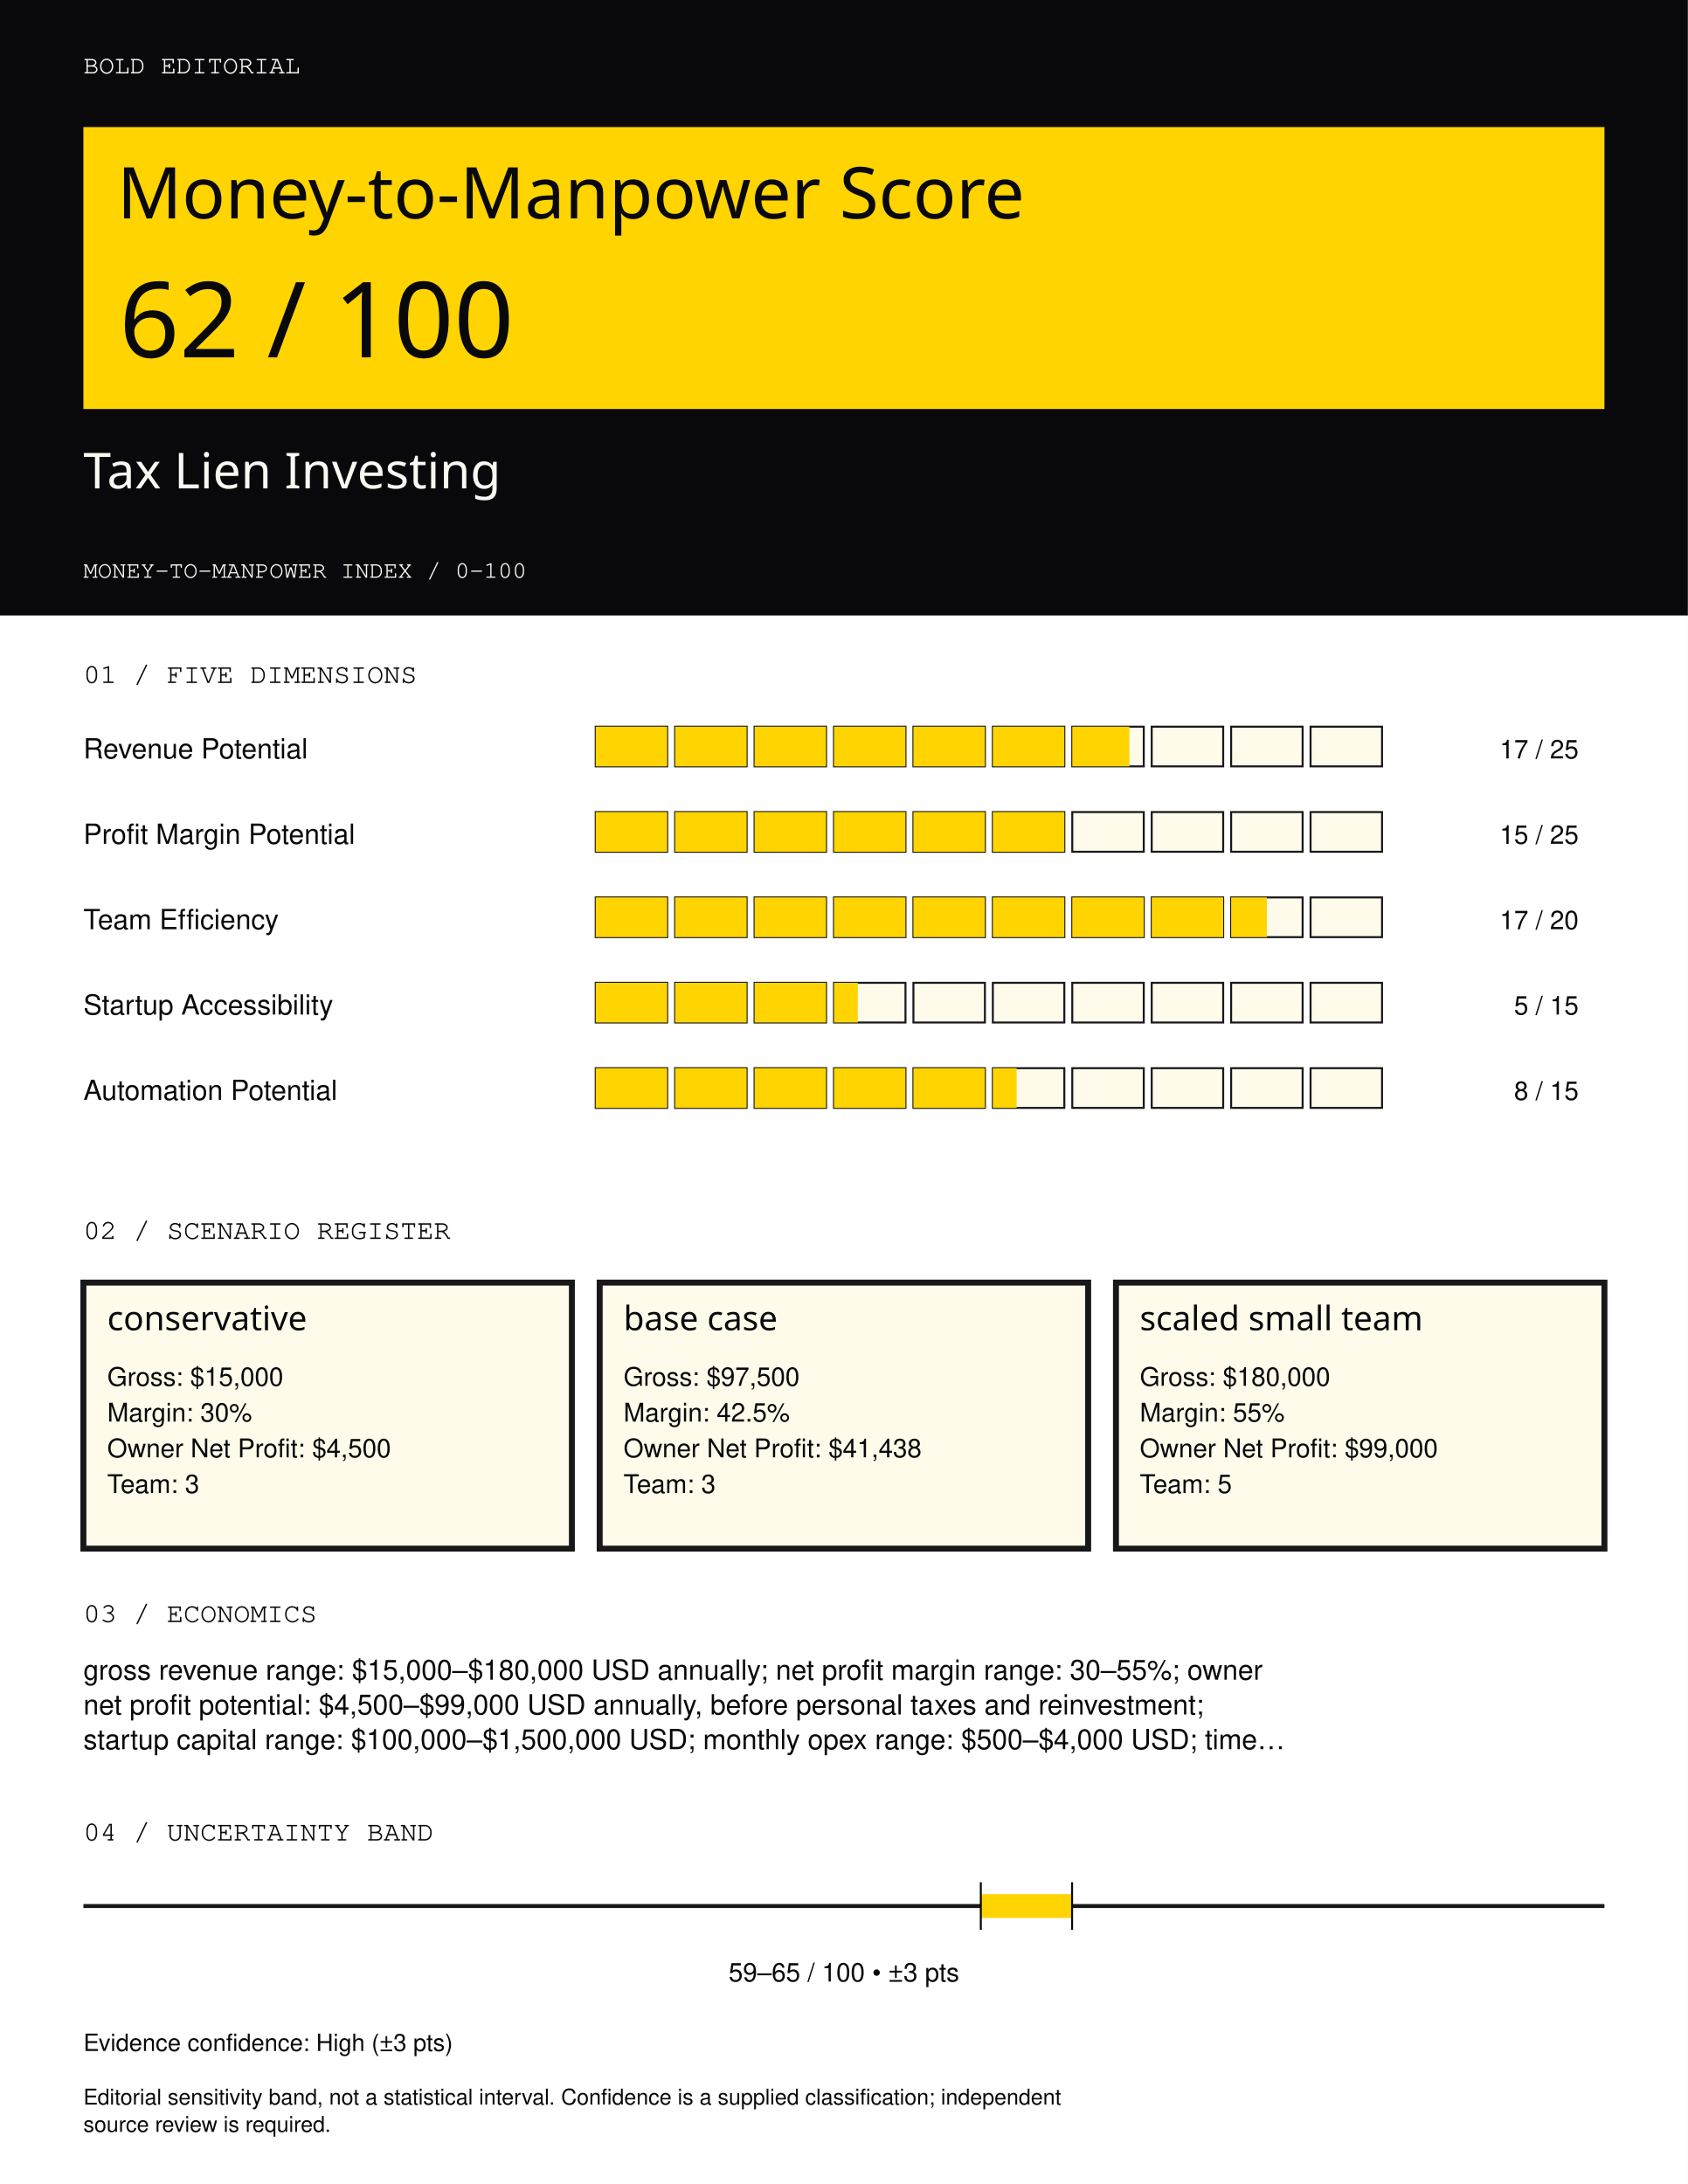
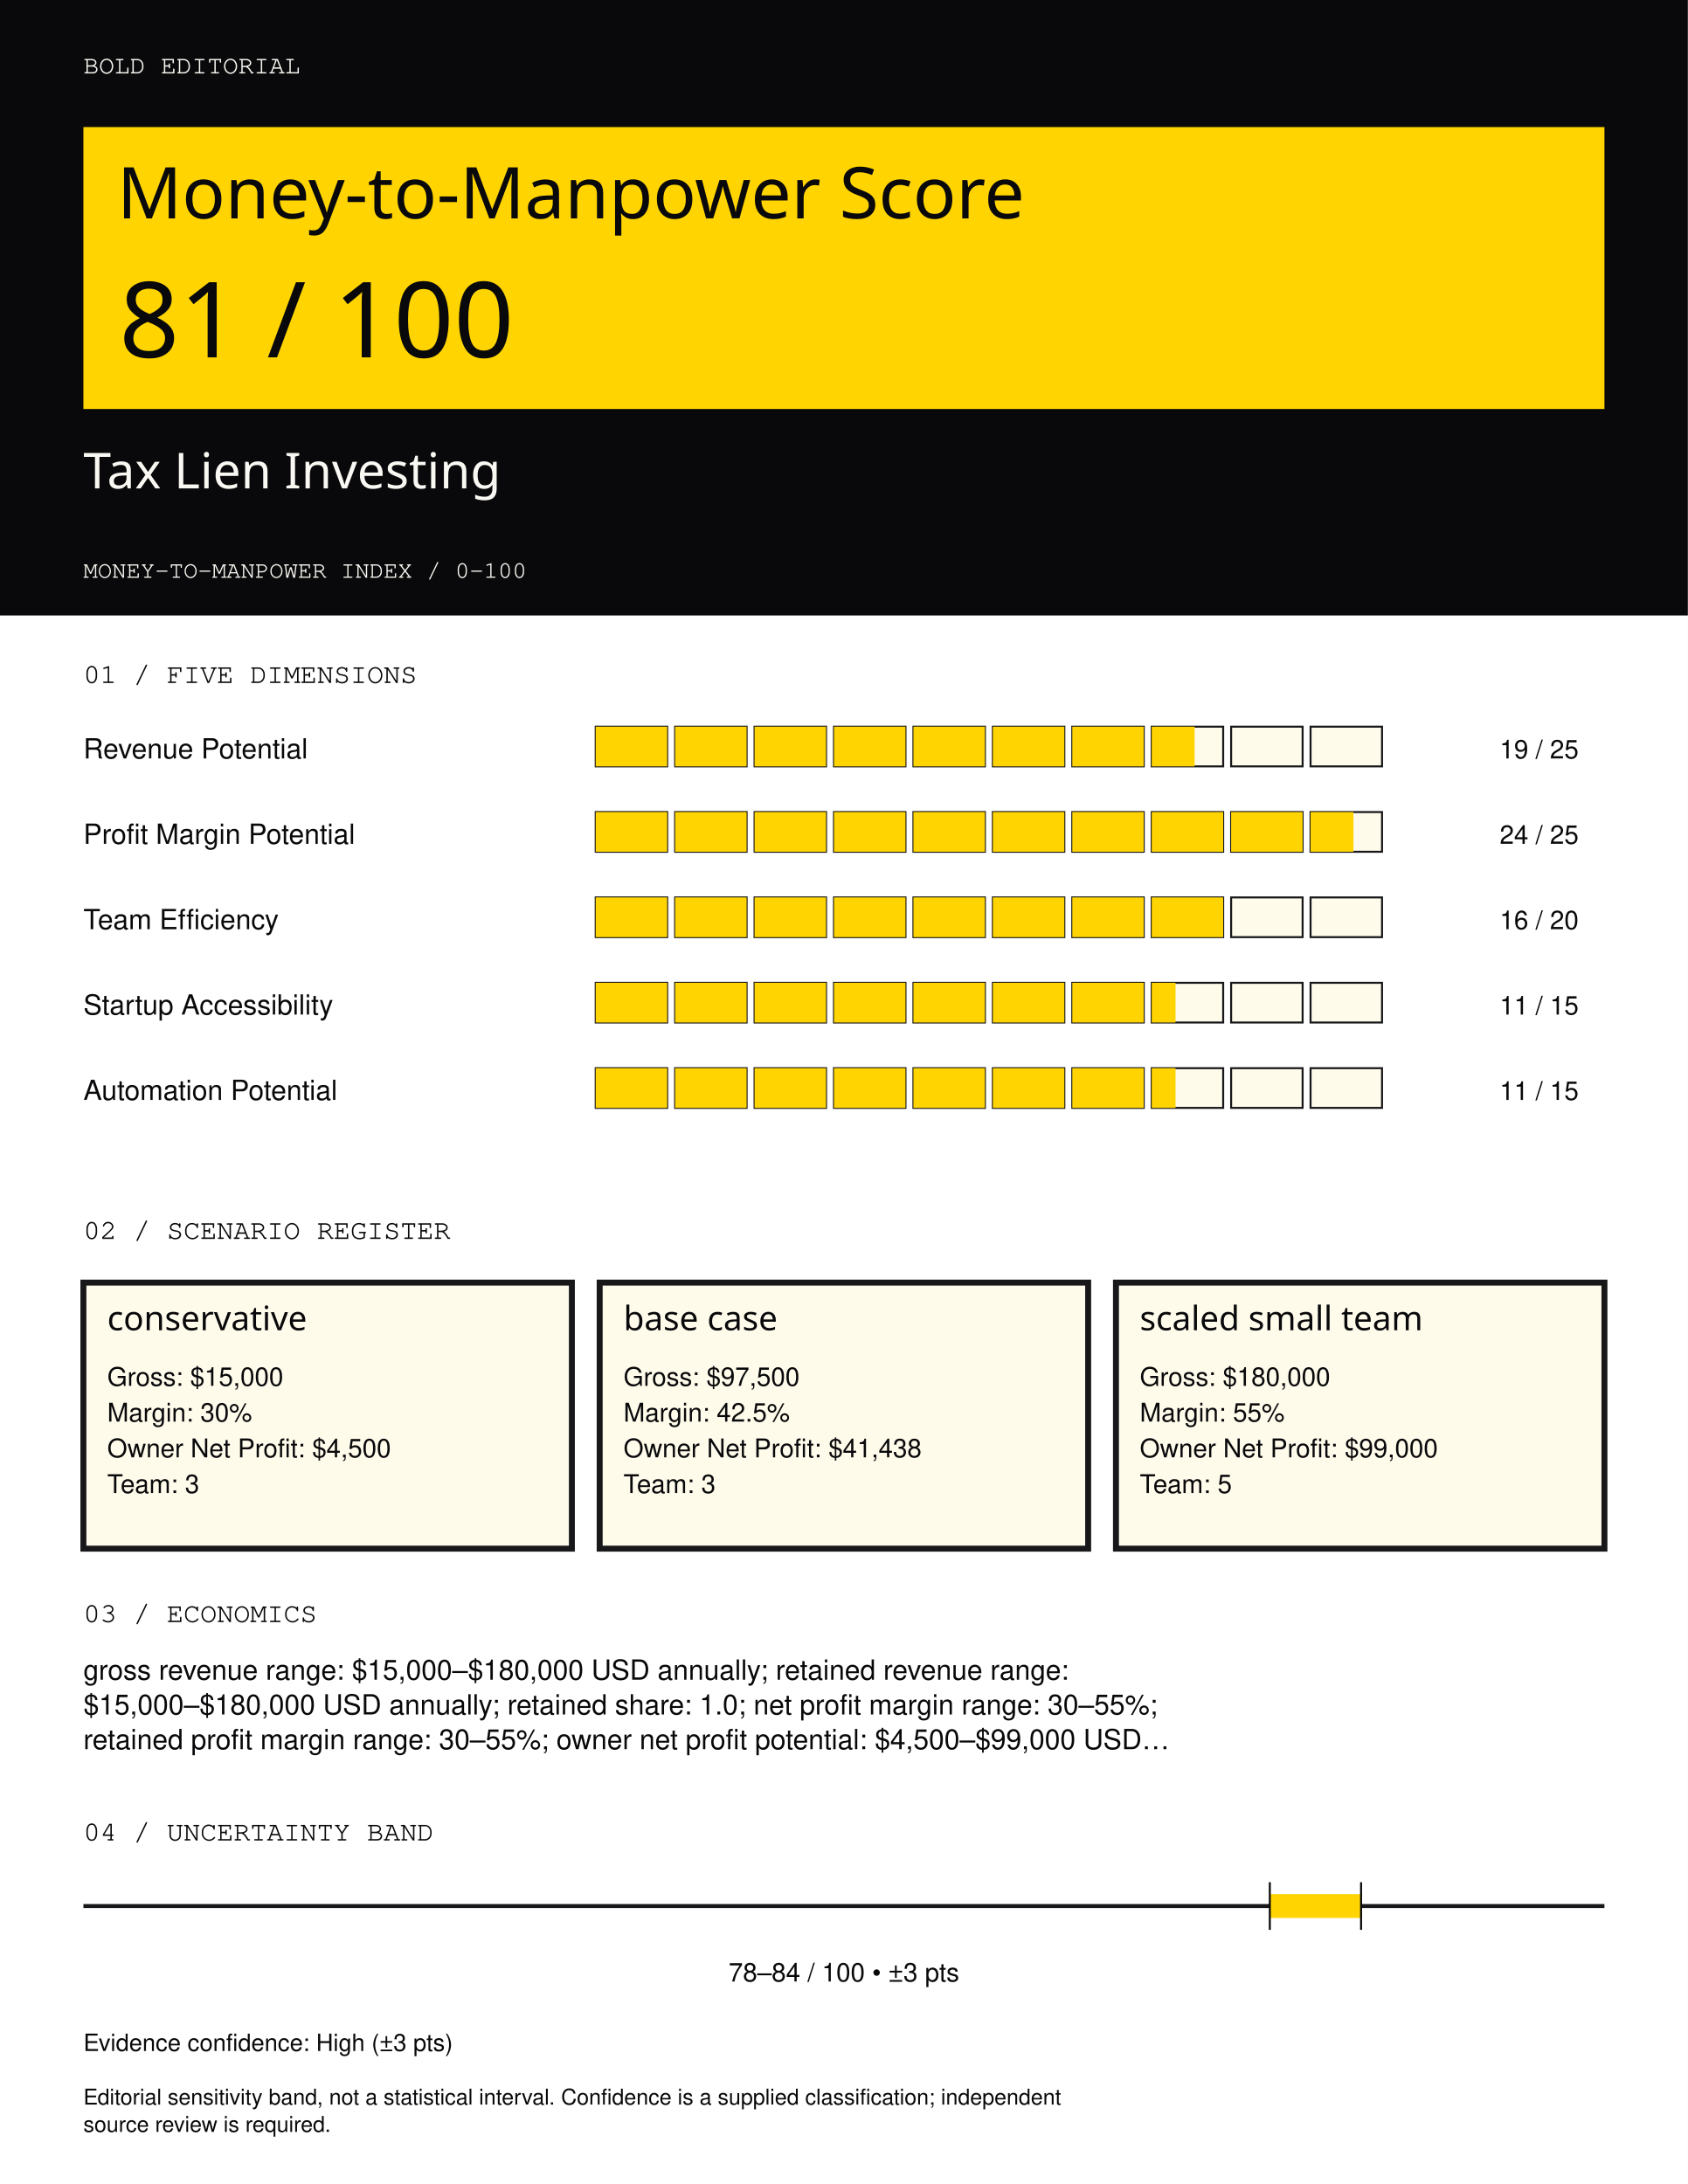
<svg xmlns="http://www.w3.org/2000/svg" viewBox="0 0 850 1100" role="img">
  <rect x="0" y="0" width="850" height="1100" fill="#FFFFFF" stroke="none" stroke-width="1" />
  <rect x="0" y="0" width="850" height="310" fill="#09090B" stroke="none" stroke-width="1" />
  <text x="42" y="37" font-family="Courier, monospace" font-size="13" fill="#FAF8F2" text-anchor="start" style="font-variant-numeric:tabular-nums">
    <tspan x="42" dy="0">BOLD EDITORIAL</tspan>
  </text>
  <rect x="42" y="64" width="766" height="142" fill="#FFD400" stroke="none" stroke-width="1" />
  <text x="59" y="110" font-family="'Arial Narrow', Impact, sans-serif" font-size="36" fill="#09090B" text-anchor="start" style="font-variant-numeric:tabular-nums">
    <tspan x="59" dy="0">Money-to-Manpower Score</tspan>
  </text>
  <text x="60" y="180" font-family="'Arial Narrow', Impact, sans-serif" font-size="53" fill="#09090B" text-anchor="start" style="font-variant-numeric:tabular-nums">
-     <tspan x="60" dy="0">62 / 100</tspan>
+     <tspan x="60" dy="0">81 / 100</tspan>
  </text>
  <text x="42" y="246" font-family="'Arial Narrow', Impact, sans-serif" font-size="25" fill="#FAF8F2" text-anchor="start" style="font-variant-numeric:tabular-nums">
    <tspan x="42" dy="0">Tax Lien Investing</tspan>
  </text>
  <text x="42" y="291" font-family="Courier, monospace" font-size="12" fill="#FAF8F2" text-anchor="start" style="font-variant-numeric:tabular-nums">
    <tspan x="42" dy="0">MONEY-TO-MANPOWER INDEX / 0-100</tspan>
  </text>
  <text x="42" y="344" font-family="Courier, monospace" font-size="14" fill="#09090B" text-anchor="start" style="font-variant-numeric:tabular-nums">
    <tspan x="42" dy="0">01 / FIVE DIMENSIONS</tspan>
  </text>
  <text x="42" y="382" font-family="Helvetica, Arial, sans-serif" font-size="14" fill="#09090B" text-anchor="start" style="font-variant-numeric:tabular-nums">
    <tspan x="42" dy="0">Revenue Potential</tspan>
  </text>
  <text x="795" y="382" font-family="Helvetica, Arial, sans-serif" font-size="13" fill="#09090B" text-anchor="end" style="font-variant-numeric:tabular-nums">
-     <tspan x="795" dy="0">17 / 25</tspan>
+     <tspan x="795" dy="0">19 / 25</tspan>
  </text>
  <rect x="300" y="366" width="36" height="20" fill="#FFFBEB" stroke="#18181B" stroke-width="1" />
  <rect x="300" y="366" width="36" height="20" fill="#FFD400" stroke="none" stroke-width="1" />
  <rect x="340" y="366" width="36" height="20" fill="#FFFBEB" stroke="#18181B" stroke-width="1" />
  <rect x="340" y="366" width="36" height="20" fill="#FFD400" stroke="none" stroke-width="1" />
  <rect x="380" y="366" width="36" height="20" fill="#FFFBEB" stroke="#18181B" stroke-width="1" />
  <rect x="380" y="366" width="36" height="20" fill="#FFD400" stroke="none" stroke-width="1" />
  <rect x="420" y="366" width="36" height="20" fill="#FFFBEB" stroke="#18181B" stroke-width="1" />
  <rect x="420" y="366" width="36" height="20" fill="#FFD400" stroke="none" stroke-width="1" />
  <rect x="460" y="366" width="36" height="20" fill="#FFFBEB" stroke="#18181B" stroke-width="1" />
  <rect x="460" y="366" width="36" height="20" fill="#FFD400" stroke="none" stroke-width="1" />
  <rect x="500" y="366" width="36" height="20" fill="#FFFBEB" stroke="#18181B" stroke-width="1" />
  <rect x="500" y="366" width="36" height="20" fill="#FFD400" stroke="none" stroke-width="1" />
  <rect x="540" y="366" width="36" height="20" fill="#FFFBEB" stroke="#18181B" stroke-width="1" />
-   <rect x="540" y="366" width="28.8" height="20" fill="#FFD400" stroke="none" stroke-width="1" />
+   <rect x="540" y="366" width="36" height="20" fill="#FFD400" stroke="none" stroke-width="1" />
  <rect x="580" y="366" width="36" height="20" fill="#FFFBEB" stroke="#18181B" stroke-width="1" />
-   <rect x="580" y="366" width="0" height="20" fill="#FFD400" stroke="none" stroke-width="1" />
+   <rect x="580" y="366" width="21.6" height="20" fill="#FFD400" stroke="none" stroke-width="1" />
  <rect x="620" y="366" width="36" height="20" fill="#FFFBEB" stroke="#18181B" stroke-width="1" />
  <rect x="620" y="366" width="0" height="20" fill="#FFD400" stroke="none" stroke-width="1" />
  <rect x="660" y="366" width="36" height="20" fill="#FFFBEB" stroke="#18181B" stroke-width="1" />
  <rect x="660" y="366" width="0" height="20" fill="#FFD400" stroke="none" stroke-width="1" />
  <text x="42" y="425" font-family="Helvetica, Arial, sans-serif" font-size="14" fill="#09090B" text-anchor="start" style="font-variant-numeric:tabular-nums">
    <tspan x="42" dy="0">Profit Margin Potential</tspan>
  </text>
  <text x="795" y="425" font-family="Helvetica, Arial, sans-serif" font-size="13" fill="#09090B" text-anchor="end" style="font-variant-numeric:tabular-nums">
-     <tspan x="795" dy="0">15 / 25</tspan>
+     <tspan x="795" dy="0">24 / 25</tspan>
  </text>
  <rect x="300" y="409" width="36" height="20" fill="#FFFBEB" stroke="#18181B" stroke-width="1" />
  <rect x="300" y="409" width="36" height="20" fill="#FFD400" stroke="none" stroke-width="1" />
  <rect x="340" y="409" width="36" height="20" fill="#FFFBEB" stroke="#18181B" stroke-width="1" />
  <rect x="340" y="409" width="36" height="20" fill="#FFD400" stroke="none" stroke-width="1" />
  <rect x="380" y="409" width="36" height="20" fill="#FFFBEB" stroke="#18181B" stroke-width="1" />
  <rect x="380" y="409" width="36" height="20" fill="#FFD400" stroke="none" stroke-width="1" />
  <rect x="420" y="409" width="36" height="20" fill="#FFFBEB" stroke="#18181B" stroke-width="1" />
  <rect x="420" y="409" width="36" height="20" fill="#FFD400" stroke="none" stroke-width="1" />
  <rect x="460" y="409" width="36" height="20" fill="#FFFBEB" stroke="#18181B" stroke-width="1" />
  <rect x="460" y="409" width="36" height="20" fill="#FFD400" stroke="none" stroke-width="1" />
  <rect x="500" y="409" width="36" height="20" fill="#FFFBEB" stroke="#18181B" stroke-width="1" />
  <rect x="500" y="409" width="36" height="20" fill="#FFD400" stroke="none" stroke-width="1" />
  <rect x="540" y="409" width="36" height="20" fill="#FFFBEB" stroke="#18181B" stroke-width="1" />
-   <rect x="540" y="409" width="0" height="20" fill="#FFD400" stroke="none" stroke-width="1" />
+   <rect x="540" y="409" width="36" height="20" fill="#FFD400" stroke="none" stroke-width="1" />
  <rect x="580" y="409" width="36" height="20" fill="#FFFBEB" stroke="#18181B" stroke-width="1" />
-   <rect x="580" y="409" width="0" height="20" fill="#FFD400" stroke="none" stroke-width="1" />
+   <rect x="580" y="409" width="36" height="20" fill="#FFD400" stroke="none" stroke-width="1" />
  <rect x="620" y="409" width="36" height="20" fill="#FFFBEB" stroke="#18181B" stroke-width="1" />
-   <rect x="620" y="409" width="0" height="20" fill="#FFD400" stroke="none" stroke-width="1" />
+   <rect x="620" y="409" width="36" height="20" fill="#FFD400" stroke="none" stroke-width="1" />
  <rect x="660" y="409" width="36" height="20" fill="#FFFBEB" stroke="#18181B" stroke-width="1" />
-   <rect x="660" y="409" width="0" height="20" fill="#FFD400" stroke="none" stroke-width="1" />
+   <rect x="660" y="409" width="21.6" height="20" fill="#FFD400" stroke="none" stroke-width="1" />
  <text x="42" y="468" font-family="Helvetica, Arial, sans-serif" font-size="14" fill="#09090B" text-anchor="start" style="font-variant-numeric:tabular-nums">
    <tspan x="42" dy="0">Team Efficiency</tspan>
  </text>
  <text x="795" y="468" font-family="Helvetica, Arial, sans-serif" font-size="13" fill="#09090B" text-anchor="end" style="font-variant-numeric:tabular-nums">
-     <tspan x="795" dy="0">17 / 20</tspan>
+     <tspan x="795" dy="0">16 / 20</tspan>
  </text>
  <rect x="300" y="452" width="36" height="20" fill="#FFFBEB" stroke="#18181B" stroke-width="1" />
  <rect x="300" y="452" width="36" height="20" fill="#FFD400" stroke="none" stroke-width="1" />
  <rect x="340" y="452" width="36" height="20" fill="#FFFBEB" stroke="#18181B" stroke-width="1" />
  <rect x="340" y="452" width="36" height="20" fill="#FFD400" stroke="none" stroke-width="1" />
  <rect x="380" y="452" width="36" height="20" fill="#FFFBEB" stroke="#18181B" stroke-width="1" />
  <rect x="380" y="452" width="36" height="20" fill="#FFD400" stroke="none" stroke-width="1" />
  <rect x="420" y="452" width="36" height="20" fill="#FFFBEB" stroke="#18181B" stroke-width="1" />
  <rect x="420" y="452" width="36" height="20" fill="#FFD400" stroke="none" stroke-width="1" />
  <rect x="460" y="452" width="36" height="20" fill="#FFFBEB" stroke="#18181B" stroke-width="1" />
  <rect x="460" y="452" width="36" height="20" fill="#FFD400" stroke="none" stroke-width="1" />
  <rect x="500" y="452" width="36" height="20" fill="#FFFBEB" stroke="#18181B" stroke-width="1" />
  <rect x="500" y="452" width="36" height="20" fill="#FFD400" stroke="none" stroke-width="1" />
  <rect x="540" y="452" width="36" height="20" fill="#FFFBEB" stroke="#18181B" stroke-width="1" />
  <rect x="540" y="452" width="36" height="20" fill="#FFD400" stroke="none" stroke-width="1" />
  <rect x="580" y="452" width="36" height="20" fill="#FFFBEB" stroke="#18181B" stroke-width="1" />
  <rect x="580" y="452" width="36" height="20" fill="#FFD400" stroke="none" stroke-width="1" />
  <rect x="620" y="452" width="36" height="20" fill="#FFFBEB" stroke="#18181B" stroke-width="1" />
-   <rect x="620" y="452" width="18.0" height="20" fill="#FFD400" stroke="none" stroke-width="1" />
+   <rect x="620" y="452" width="0" height="20" fill="#FFD400" stroke="none" stroke-width="1" />
  <rect x="660" y="452" width="36" height="20" fill="#FFFBEB" stroke="#18181B" stroke-width="1" />
  <rect x="660" y="452" width="0" height="20" fill="#FFD400" stroke="none" stroke-width="1" />
  <text x="42" y="511" font-family="Helvetica, Arial, sans-serif" font-size="14" fill="#09090B" text-anchor="start" style="font-variant-numeric:tabular-nums">
    <tspan x="42" dy="0">Startup Accessibility</tspan>
  </text>
  <text x="795" y="511" font-family="Helvetica, Arial, sans-serif" font-size="13" fill="#09090B" text-anchor="end" style="font-variant-numeric:tabular-nums">
-     <tspan x="795" dy="0">5 / 15</tspan>
+     <tspan x="795" dy="0">11 / 15</tspan>
  </text>
  <rect x="300" y="495" width="36" height="20" fill="#FFFBEB" stroke="#18181B" stroke-width="1" />
  <rect x="300" y="495" width="36" height="20" fill="#FFD400" stroke="none" stroke-width="1" />
  <rect x="340" y="495" width="36" height="20" fill="#FFFBEB" stroke="#18181B" stroke-width="1" />
  <rect x="340" y="495" width="36" height="20" fill="#FFD400" stroke="none" stroke-width="1" />
  <rect x="380" y="495" width="36" height="20" fill="#FFFBEB" stroke="#18181B" stroke-width="1" />
  <rect x="380" y="495" width="36" height="20" fill="#FFD400" stroke="none" stroke-width="1" />
  <rect x="420" y="495" width="36" height="20" fill="#FFFBEB" stroke="#18181B" stroke-width="1" />
-   <rect x="420" y="495" width="12" height="20" fill="#FFD400" stroke="none" stroke-width="1" />
+   <rect x="420" y="495" width="36" height="20" fill="#FFD400" stroke="none" stroke-width="1" />
  <rect x="460" y="495" width="36" height="20" fill="#FFFBEB" stroke="#18181B" stroke-width="1" />
-   <rect x="460" y="495" width="0" height="20" fill="#FFD400" stroke="none" stroke-width="1" />
+   <rect x="460" y="495" width="36" height="20" fill="#FFD400" stroke="none" stroke-width="1" />
  <rect x="500" y="495" width="36" height="20" fill="#FFFBEB" stroke="#18181B" stroke-width="1" />
-   <rect x="500" y="495" width="0" height="20" fill="#FFD400" stroke="none" stroke-width="1" />
+   <rect x="500" y="495" width="36" height="20" fill="#FFD400" stroke="none" stroke-width="1" />
  <rect x="540" y="495" width="36" height="20" fill="#FFFBEB" stroke="#18181B" stroke-width="1" />
-   <rect x="540" y="495" width="0" height="20" fill="#FFD400" stroke="none" stroke-width="1" />
+   <rect x="540" y="495" width="36" height="20" fill="#FFD400" stroke="none" stroke-width="1" />
  <rect x="580" y="495" width="36" height="20" fill="#FFFBEB" stroke="#18181B" stroke-width="1" />
-   <rect x="580" y="495" width="0" height="20" fill="#FFD400" stroke="none" stroke-width="1" />
+   <rect x="580" y="495" width="12" height="20" fill="#FFD400" stroke="none" stroke-width="1" />
  <rect x="620" y="495" width="36" height="20" fill="#FFFBEB" stroke="#18181B" stroke-width="1" />
  <rect x="620" y="495" width="0" height="20" fill="#FFD400" stroke="none" stroke-width="1" />
  <rect x="660" y="495" width="36" height="20" fill="#FFFBEB" stroke="#18181B" stroke-width="1" />
  <rect x="660" y="495" width="0" height="20" fill="#FFD400" stroke="none" stroke-width="1" />
  <text x="42" y="554" font-family="Helvetica, Arial, sans-serif" font-size="14" fill="#09090B" text-anchor="start" style="font-variant-numeric:tabular-nums">
    <tspan x="42" dy="0">Automation Potential</tspan>
  </text>
  <text x="795" y="554" font-family="Helvetica, Arial, sans-serif" font-size="13" fill="#09090B" text-anchor="end" style="font-variant-numeric:tabular-nums">
-     <tspan x="795" dy="0">8 / 15</tspan>
+     <tspan x="795" dy="0">11 / 15</tspan>
  </text>
  <rect x="300" y="538" width="36" height="20" fill="#FFFBEB" stroke="#18181B" stroke-width="1" />
  <rect x="300" y="538" width="36" height="20" fill="#FFD400" stroke="none" stroke-width="1" />
  <rect x="340" y="538" width="36" height="20" fill="#FFFBEB" stroke="#18181B" stroke-width="1" />
  <rect x="340" y="538" width="36" height="20" fill="#FFD400" stroke="none" stroke-width="1" />
  <rect x="380" y="538" width="36" height="20" fill="#FFFBEB" stroke="#18181B" stroke-width="1" />
  <rect x="380" y="538" width="36" height="20" fill="#FFD400" stroke="none" stroke-width="1" />
  <rect x="420" y="538" width="36" height="20" fill="#FFFBEB" stroke="#18181B" stroke-width="1" />
  <rect x="420" y="538" width="36" height="20" fill="#FFD400" stroke="none" stroke-width="1" />
  <rect x="460" y="538" width="36" height="20" fill="#FFFBEB" stroke="#18181B" stroke-width="1" />
  <rect x="460" y="538" width="36" height="20" fill="#FFD400" stroke="none" stroke-width="1" />
  <rect x="500" y="538" width="36" height="20" fill="#FFFBEB" stroke="#18181B" stroke-width="1" />
-   <rect x="500" y="538" width="12" height="20" fill="#FFD400" stroke="none" stroke-width="1" />
+   <rect x="500" y="538" width="36" height="20" fill="#FFD400" stroke="none" stroke-width="1" />
  <rect x="540" y="538" width="36" height="20" fill="#FFFBEB" stroke="#18181B" stroke-width="1" />
-   <rect x="540" y="538" width="0" height="20" fill="#FFD400" stroke="none" stroke-width="1" />
+   <rect x="540" y="538" width="36" height="20" fill="#FFD400" stroke="none" stroke-width="1" />
  <rect x="580" y="538" width="36" height="20" fill="#FFFBEB" stroke="#18181B" stroke-width="1" />
-   <rect x="580" y="538" width="0" height="20" fill="#FFD400" stroke="none" stroke-width="1" />
+   <rect x="580" y="538" width="12" height="20" fill="#FFD400" stroke="none" stroke-width="1" />
  <rect x="620" y="538" width="36" height="20" fill="#FFFBEB" stroke="#18181B" stroke-width="1" />
  <rect x="620" y="538" width="0" height="20" fill="#FFD400" stroke="none" stroke-width="1" />
  <rect x="660" y="538" width="36" height="20" fill="#FFFBEB" stroke="#18181B" stroke-width="1" />
  <rect x="660" y="538" width="0" height="20" fill="#FFD400" stroke="none" stroke-width="1" />
  <text x="42" y="624" font-family="Courier, monospace" font-size="14" fill="#09090B" text-anchor="start" style="font-variant-numeric:tabular-nums">
    <tspan x="42" dy="0">02 / SCENARIO REGISTER</tspan>
  </text>
  <rect x="42" y="646" width="246" height="134" fill="#FFFBEB" stroke="#18181B" stroke-width="3" />
  <text x="54" y="670" font-family="'Arial Narrow', Impact, sans-serif" font-size="17" fill="#09090B" text-anchor="start" style="font-variant-numeric:tabular-nums">
    <tspan x="54" dy="0">conservative</tspan>
  </text>
  <text x="54" y="698" font-family="Helvetica, Arial, sans-serif" font-size="13" fill="#09090B" text-anchor="start" style="font-variant-numeric:tabular-nums">
    <tspan x="54" dy="0">Gross: $15,000</tspan>
  </text>
  <text x="54" y="716" font-family="Helvetica, Arial, sans-serif" font-size="13" fill="#09090B" text-anchor="start" style="font-variant-numeric:tabular-nums">
    <tspan x="54" dy="0">Margin: 30%</tspan>
  </text>
  <text x="54" y="734" font-family="Helvetica, Arial, sans-serif" font-size="13" fill="#09090B" text-anchor="start" style="font-variant-numeric:tabular-nums">
    <tspan x="54" dy="0">Owner Net Profit: $4,500</tspan>
  </text>
  <text x="54" y="752" font-family="Helvetica, Arial, sans-serif" font-size="13" fill="#09090B" text-anchor="start" style="font-variant-numeric:tabular-nums">
    <tspan x="54" dy="0">Team: 3</tspan>
  </text>
  <rect x="302" y="646" width="246" height="134" fill="#FFFBEB" stroke="#18181B" stroke-width="3" />
  <text x="314" y="670" font-family="'Arial Narrow', Impact, sans-serif" font-size="17" fill="#09090B" text-anchor="start" style="font-variant-numeric:tabular-nums">
    <tspan x="314" dy="0">base case</tspan>
  </text>
  <text x="314" y="698" font-family="Helvetica, Arial, sans-serif" font-size="13" fill="#09090B" text-anchor="start" style="font-variant-numeric:tabular-nums">
    <tspan x="314" dy="0">Gross: $97,500</tspan>
  </text>
  <text x="314" y="716" font-family="Helvetica, Arial, sans-serif" font-size="13" fill="#09090B" text-anchor="start" style="font-variant-numeric:tabular-nums">
    <tspan x="314" dy="0">Margin: 42.5%</tspan>
  </text>
  <text x="314" y="734" font-family="Helvetica, Arial, sans-serif" font-size="13" fill="#09090B" text-anchor="start" style="font-variant-numeric:tabular-nums">
    <tspan x="314" dy="0">Owner Net Profit: $41,438</tspan>
  </text>
  <text x="314" y="752" font-family="Helvetica, Arial, sans-serif" font-size="13" fill="#09090B" text-anchor="start" style="font-variant-numeric:tabular-nums">
    <tspan x="314" dy="0">Team: 3</tspan>
  </text>
  <rect x="562" y="646" width="246" height="134" fill="#FFFBEB" stroke="#18181B" stroke-width="3" />
  <text x="574" y="670" font-family="'Arial Narrow', Impact, sans-serif" font-size="17" fill="#09090B" text-anchor="start" style="font-variant-numeric:tabular-nums">
    <tspan x="574" dy="0">scaled small team</tspan>
  </text>
  <text x="574" y="698" font-family="Helvetica, Arial, sans-serif" font-size="13" fill="#09090B" text-anchor="start" style="font-variant-numeric:tabular-nums">
    <tspan x="574" dy="0">Gross: $180,000</tspan>
  </text>
  <text x="574" y="716" font-family="Helvetica, Arial, sans-serif" font-size="13" fill="#09090B" text-anchor="start" style="font-variant-numeric:tabular-nums">
    <tspan x="574" dy="0">Margin: 55%</tspan>
  </text>
  <text x="574" y="734" font-family="Helvetica, Arial, sans-serif" font-size="13" fill="#09090B" text-anchor="start" style="font-variant-numeric:tabular-nums">
    <tspan x="574" dy="0">Owner Net Profit: $99,000</tspan>
  </text>
  <text x="574" y="752" font-family="Helvetica, Arial, sans-serif" font-size="13" fill="#09090B" text-anchor="start" style="font-variant-numeric:tabular-nums">
    <tspan x="574" dy="0">Team: 5</tspan>
  </text>
  <text x="42" y="817" font-family="Courier, monospace" font-size="14" fill="#09090B" text-anchor="start" style="font-variant-numeric:tabular-nums">
    <tspan x="42" dy="0">03 / ECONOMICS</tspan>
  </text>
  <text x="42" y="846" font-family="Helvetica, Arial, sans-serif" font-size="14" fill="#09090B" text-anchor="start" style="font-variant-numeric:tabular-nums">
-     <tspan x="42" dy="0">gross revenue range: $15,000–$180,000 USD annually; net profit margin range: 30–55%; owner</tspan>
-     <tspan x="42" dy="17.5">net profit potential: $4,500–$99,000 USD annually, before personal taxes and reinvestment;</tspan>
-     <tspan x="42" dy="17.5">startup capital range: $100,000–$1,500,000 USD; monthly opex range: $500–$4,000 USD; time…</tspan>
+     <tspan x="42" dy="0">gross revenue range: $15,000–$180,000 USD annually; retained revenue range:</tspan>
+     <tspan x="42" dy="17.5">$15,000–$180,000 USD annually; retained share: 1.0; net profit margin range: 30–55%;</tspan>
+     <tspan x="42" dy="17.5">retained profit margin range: 30–55%; owner net profit potential: $4,500–$99,000 USD…</tspan>
  </text>
  <text x="42" y="927" font-family="Courier, monospace" font-size="14" fill="#09090B" text-anchor="start" style="font-variant-numeric:tabular-nums">
    <tspan x="42" dy="0">04 / UNCERTAINTY BAND</tspan>
  </text>
  <line x1="42" y1="960" x2="808" y2="960" stroke="#18181B" stroke-width="2" />
-   <rect x="493.94" y="954" width="45.96" height="12" fill="#FFD400" stroke="none" stroke-width="1" />
-   <line x1="493.94" y1="948" x2="493.94" y2="972" stroke="#09090B" stroke-width="1" />
-   <line x1="539.9" y1="948" x2="539.9" y2="972" stroke="#09090B" stroke-width="1" />
+   <rect x="639.48" y="954" width="45.96" height="12" fill="#FFD400" stroke="none" stroke-width="1" />
+   <line x1="639.48" y1="948" x2="639.48" y2="972" stroke="#09090B" stroke-width="1" />
+   <line x1="685.44" y1="948" x2="685.44" y2="972" stroke="#09090B" stroke-width="1" />
  <text x="425" y="998" font-family="Helvetica, Arial, sans-serif" font-size="13" fill="#09090B" text-anchor="middle" style="font-variant-numeric:tabular-nums">
-     <tspan x="425" dy="0">59–65 / 100 • ±3 pts</tspan>
+     <tspan x="425" dy="0">78–84 / 100 • ±3 pts</tspan>
  </text>
  <text x="42" y="1033" font-family="Helvetica, Arial, sans-serif" font-size="12" fill="#09090B" text-anchor="start" style="font-variant-numeric:tabular-nums">
    <tspan x="42" dy="0">Evidence confidence: High (±3 pts)</tspan>
  </text>
  <text x="42" y="1060" font-family="Helvetica, Arial, sans-serif" font-size="11" fill="#09090B" text-anchor="start" style="font-variant-numeric:tabular-nums">
    <tspan x="42" dy="0">Editorial sensitivity band, not a statistical interval. Confidence is a supplied classification; independent</tspan>
    <tspan x="42" dy="13.75">source review is required.</tspan>
  </text>
</svg>
